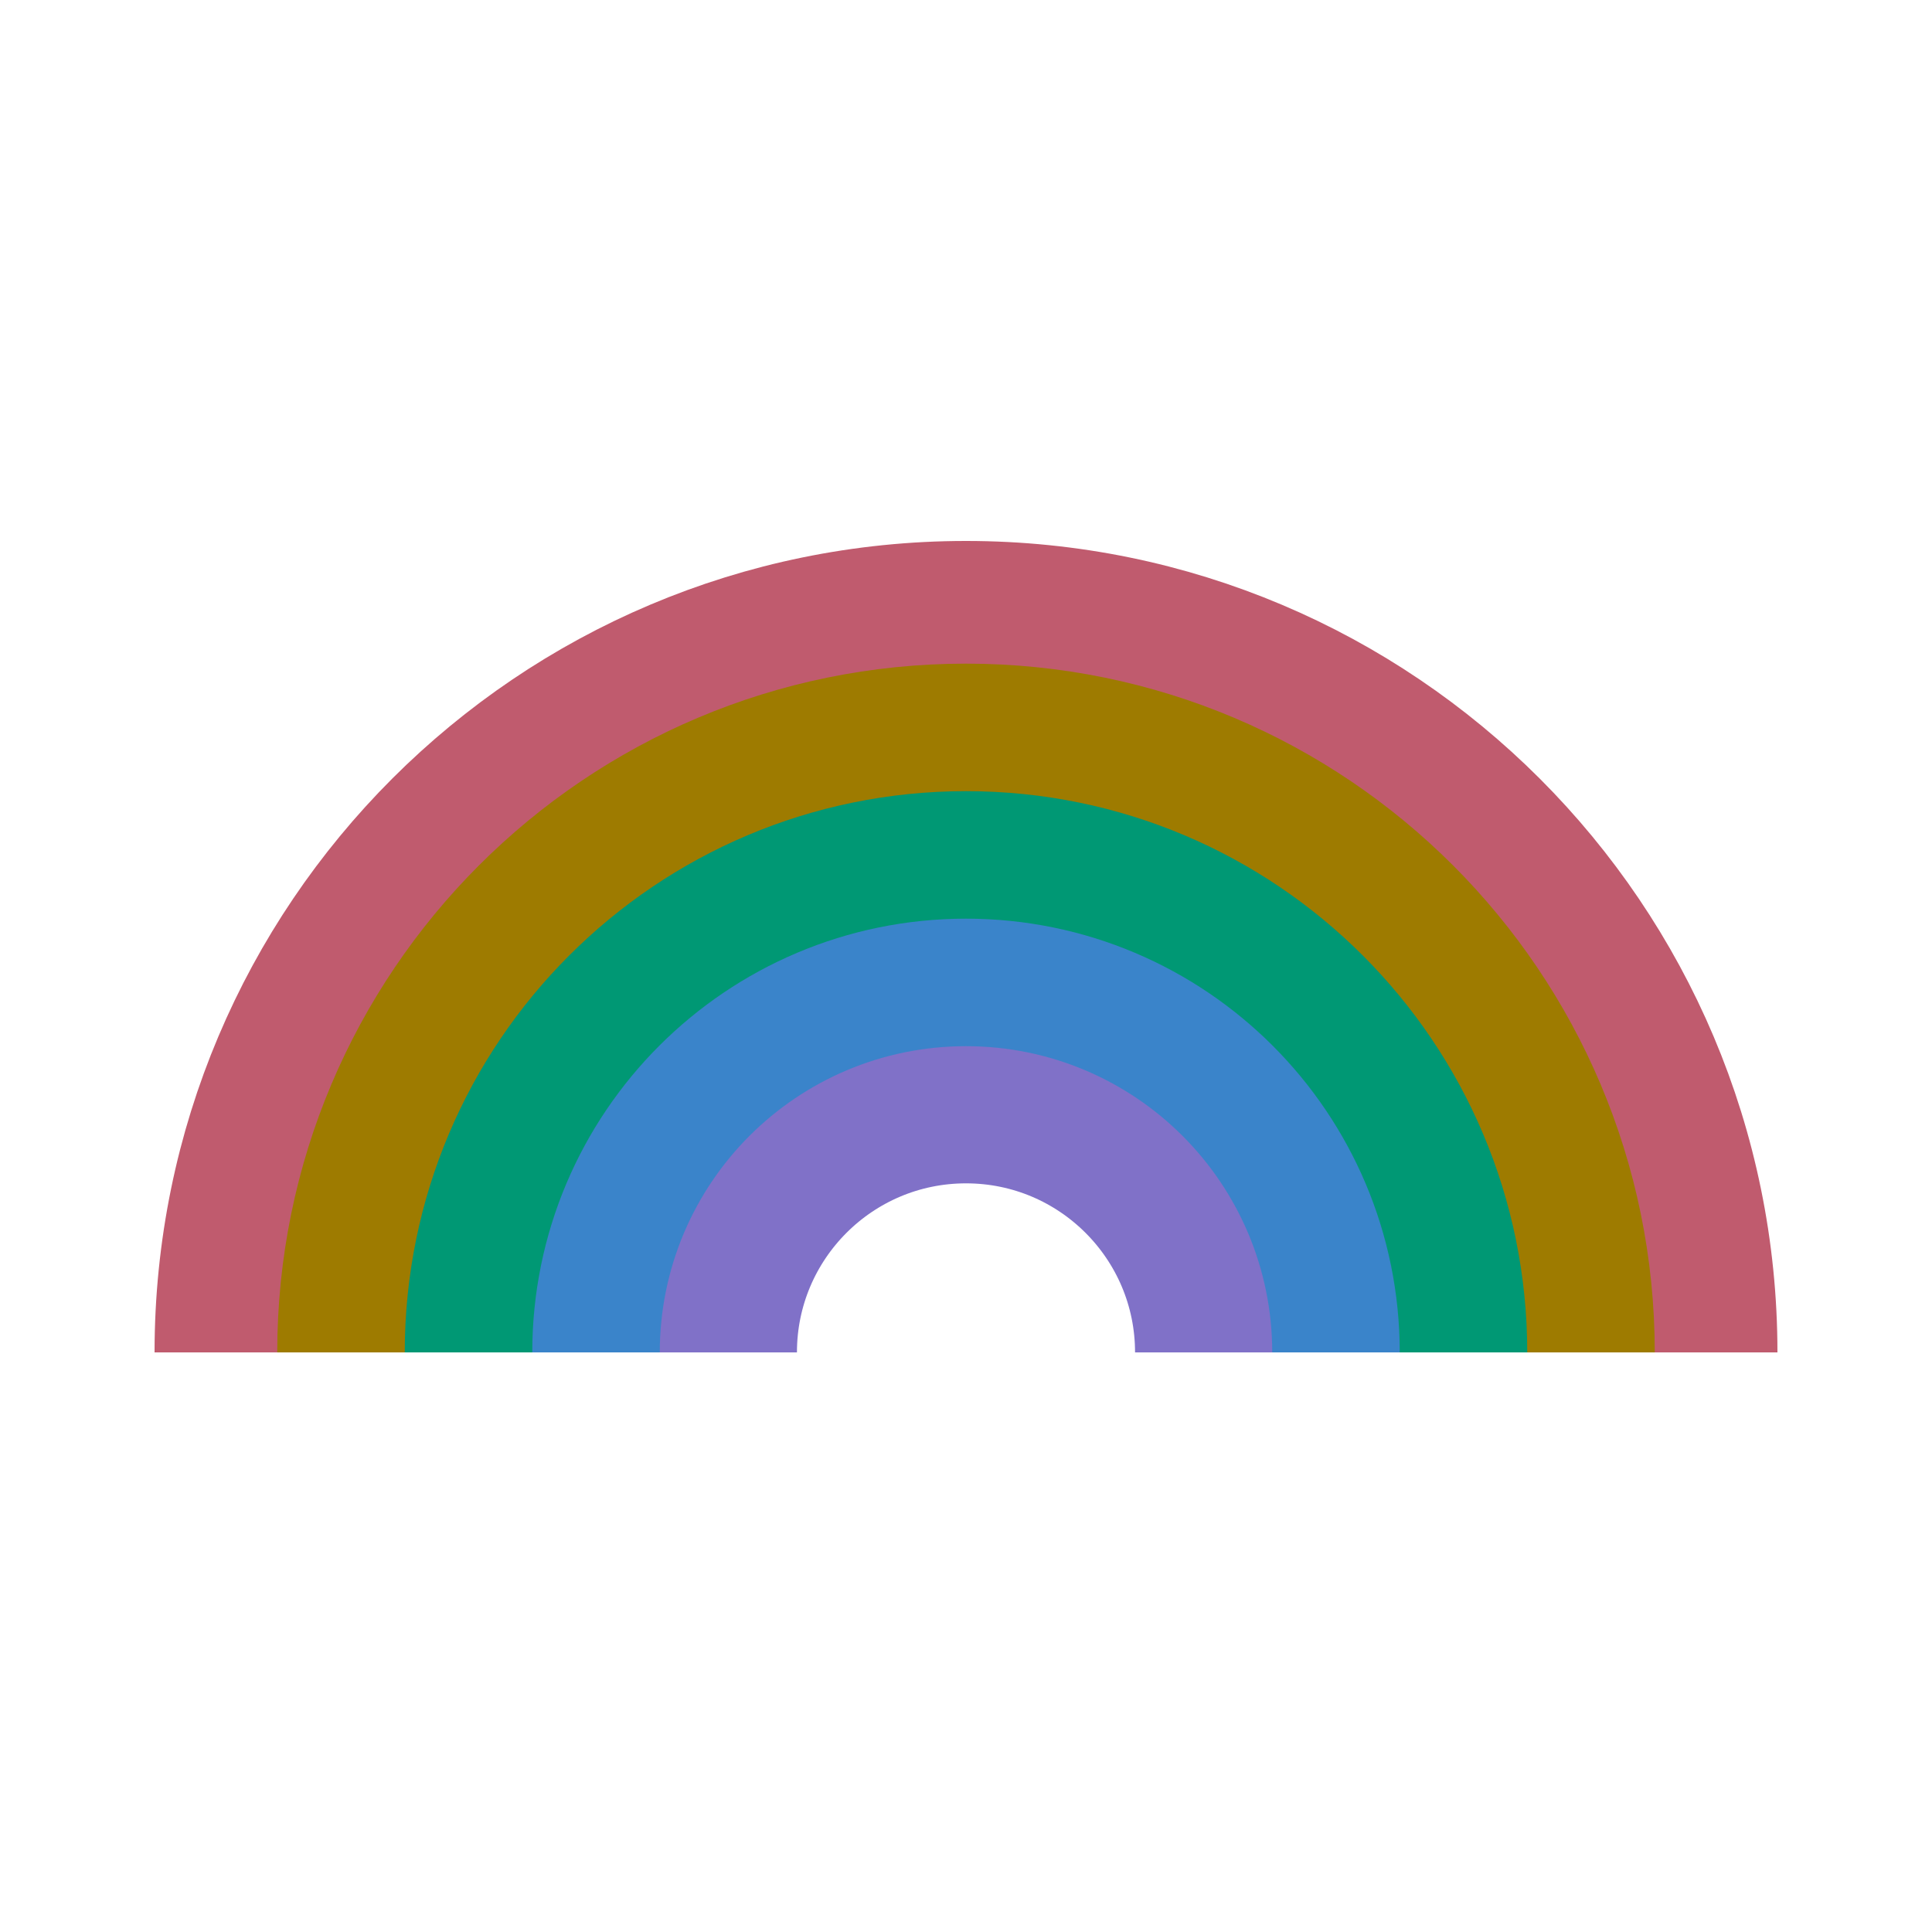
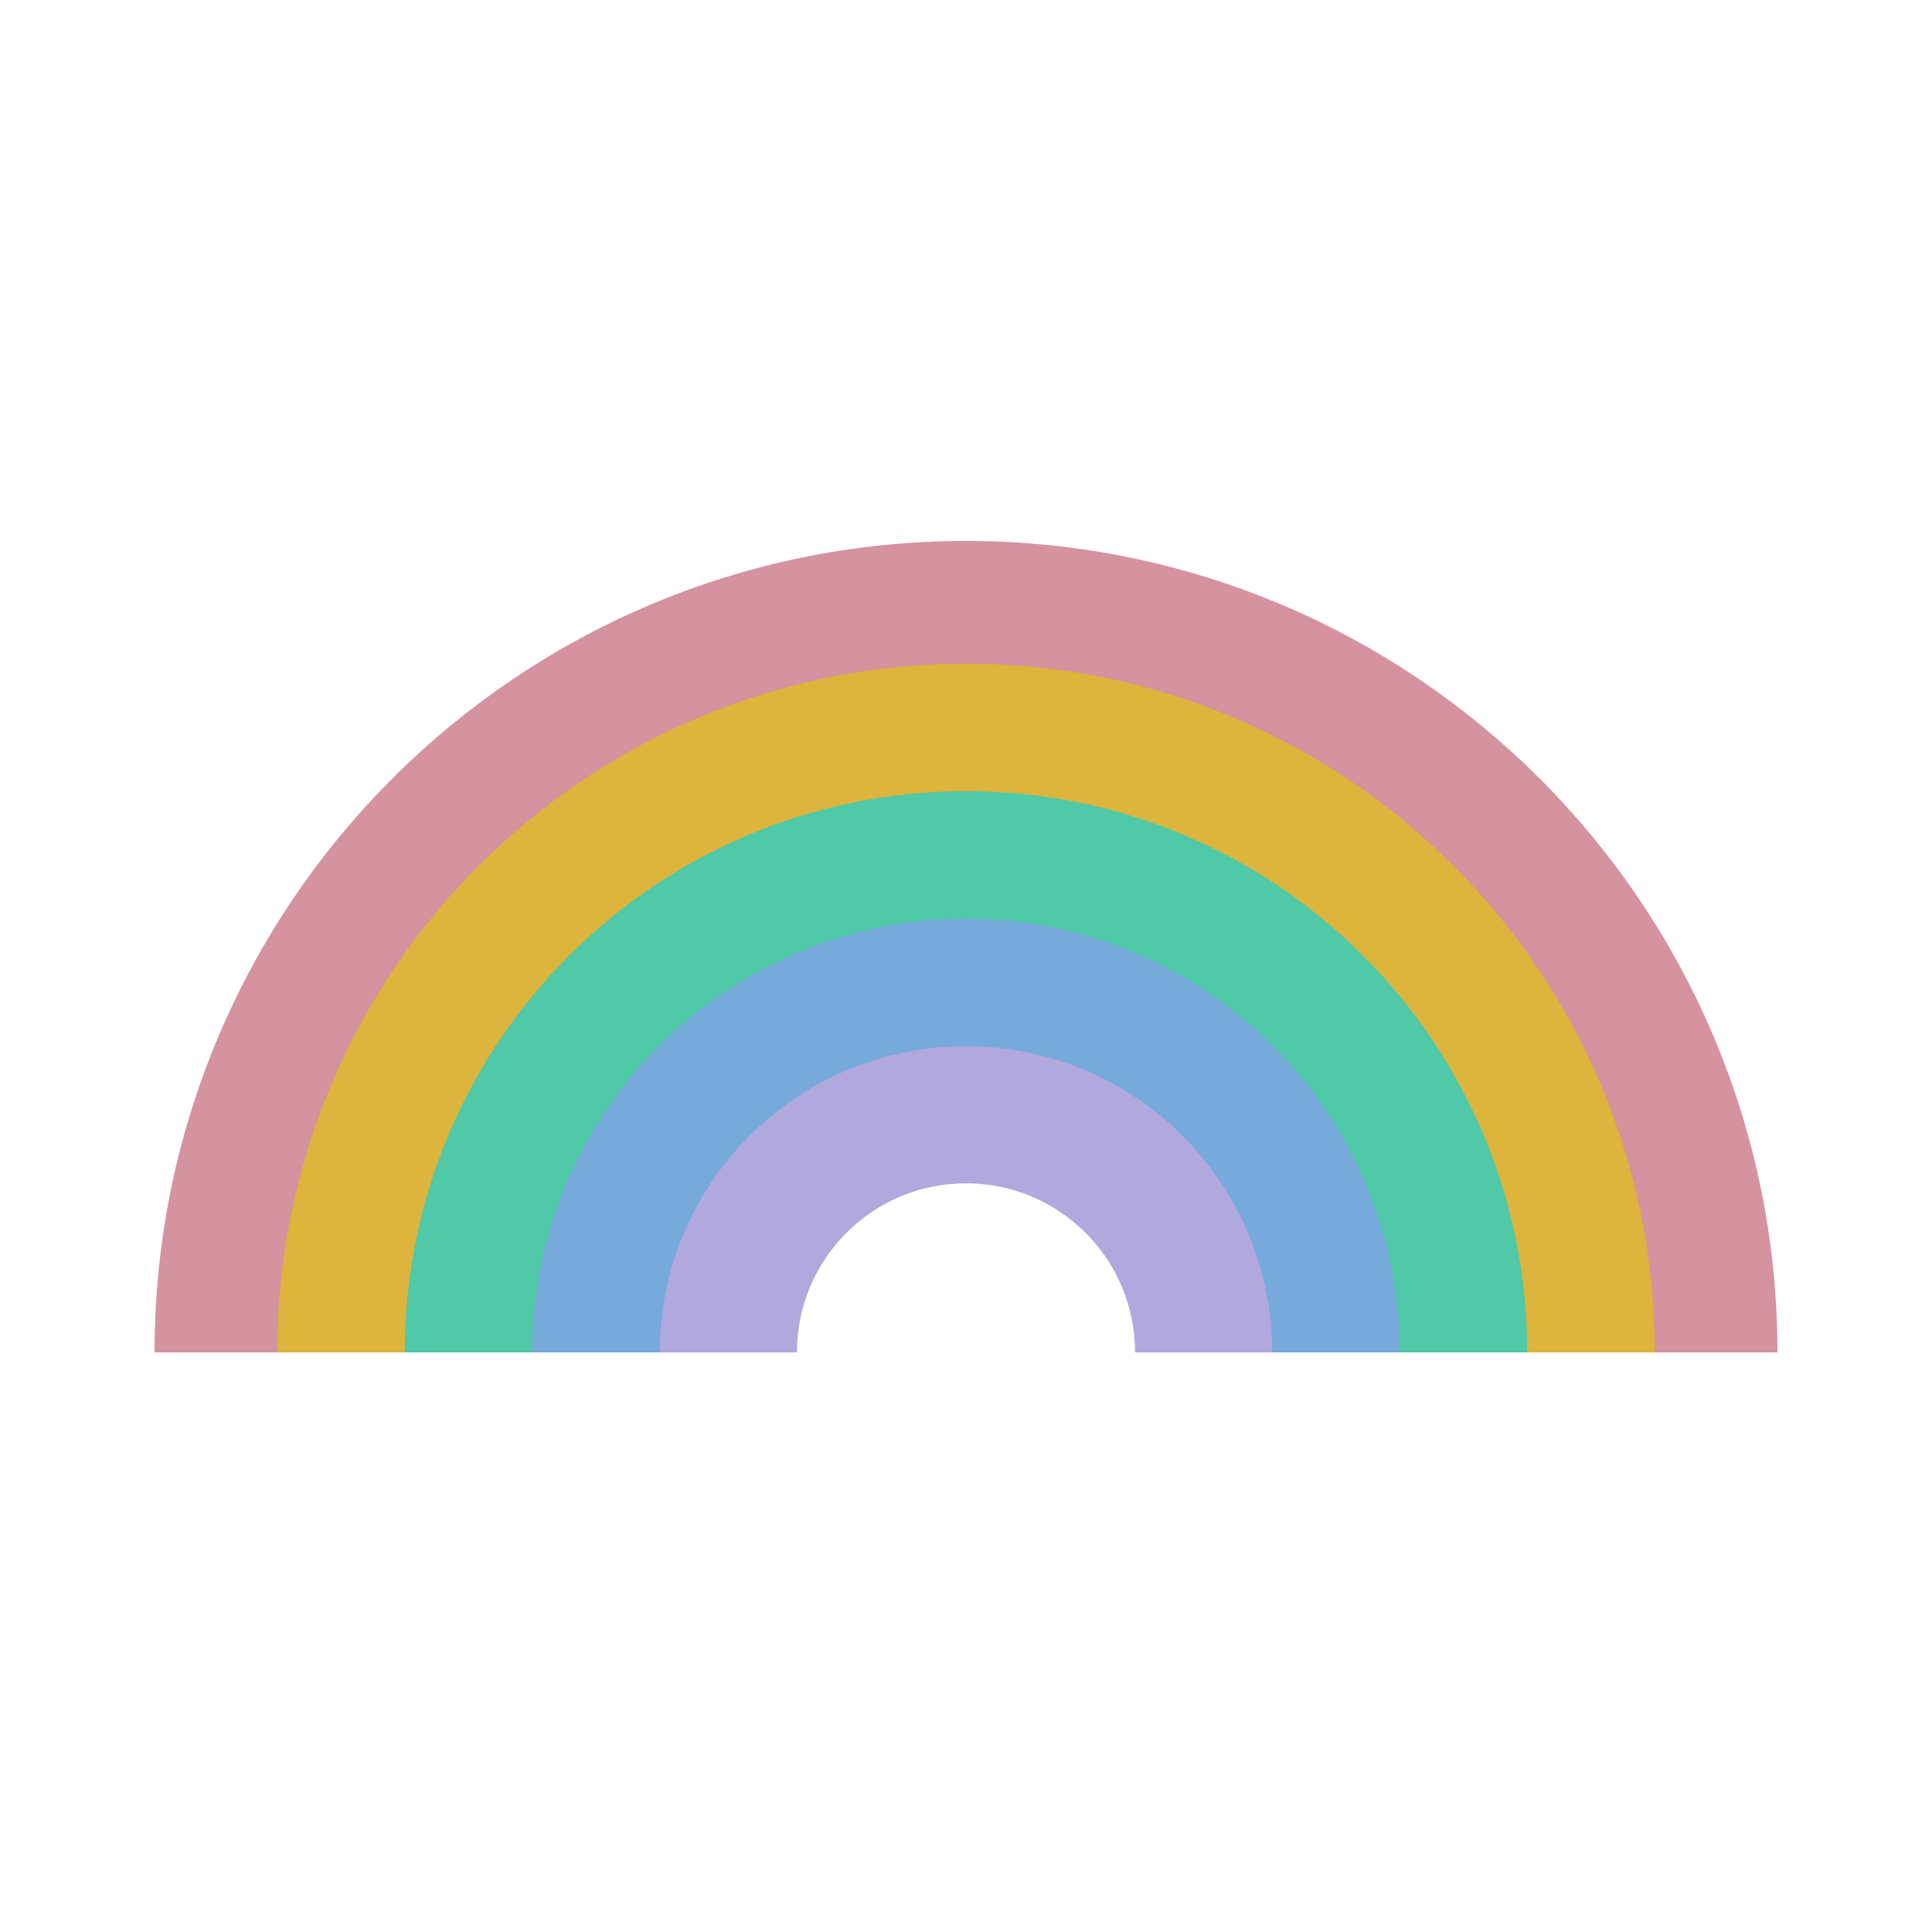
<svg xmlns="http://www.w3.org/2000/svg" viewBox="0 0 100 100">
-   <path d="M11.30 70 A38.70 38.70 0 0 1 88.70 70" fill="none" stroke="#C05B6E" stroke-width="6.6" stroke-linecap="butt" />
-   <path d="M17.90 70 A32.10 32.10 0 0 1 82.10 70" fill="none" stroke="#9E7B00" stroke-width="7.1" stroke-linecap="butt" />
-   <path d="M24.50 70 A25.50 25.50 0 0 1 75.50 70" fill="none" stroke="#009874" stroke-width="7.1" stroke-linecap="butt" />
-   <path d="M31.10 70 A18.90 18.90 0 0 1 68.90 70" fill="none" stroke="#3A84CA" stroke-width="7.1" stroke-linecap="butt" />
-   <path d="M37.70 70 A12.30 12.30 0 0 1 62.30 70" fill="none" stroke="#8071C8" stroke-width="7.1" stroke-linecap="butt" />
+   <path d="M11.30 70 A38.70 38.70 0 0 1 88.70 70" fill="none" stroke="#D5929F" stroke-width="6.6" stroke-linecap="butt" />
+   <path d="M17.90 70 A32.10 32.10 0 0 1 82.10 70" fill="none" stroke="#DDB43C" stroke-width="7.1" stroke-linecap="butt" />
+   <path d="M24.50 70 A25.50 25.50 0 0 1 75.50 70" fill="none" stroke="#4FC9A8" stroke-width="7.1" stroke-linecap="butt" />
+   <path d="M31.10 70 A18.90 18.90 0 0 1 68.90 70" fill="none" stroke="#76AADA" stroke-width="7.1" stroke-linecap="butt" />
+   <path d="M37.70 70 A12.30 12.30 0 0 1 62.30 70" fill="none" stroke="#B1A8DD" stroke-width="7.1" stroke-linecap="butt" />
</svg>
